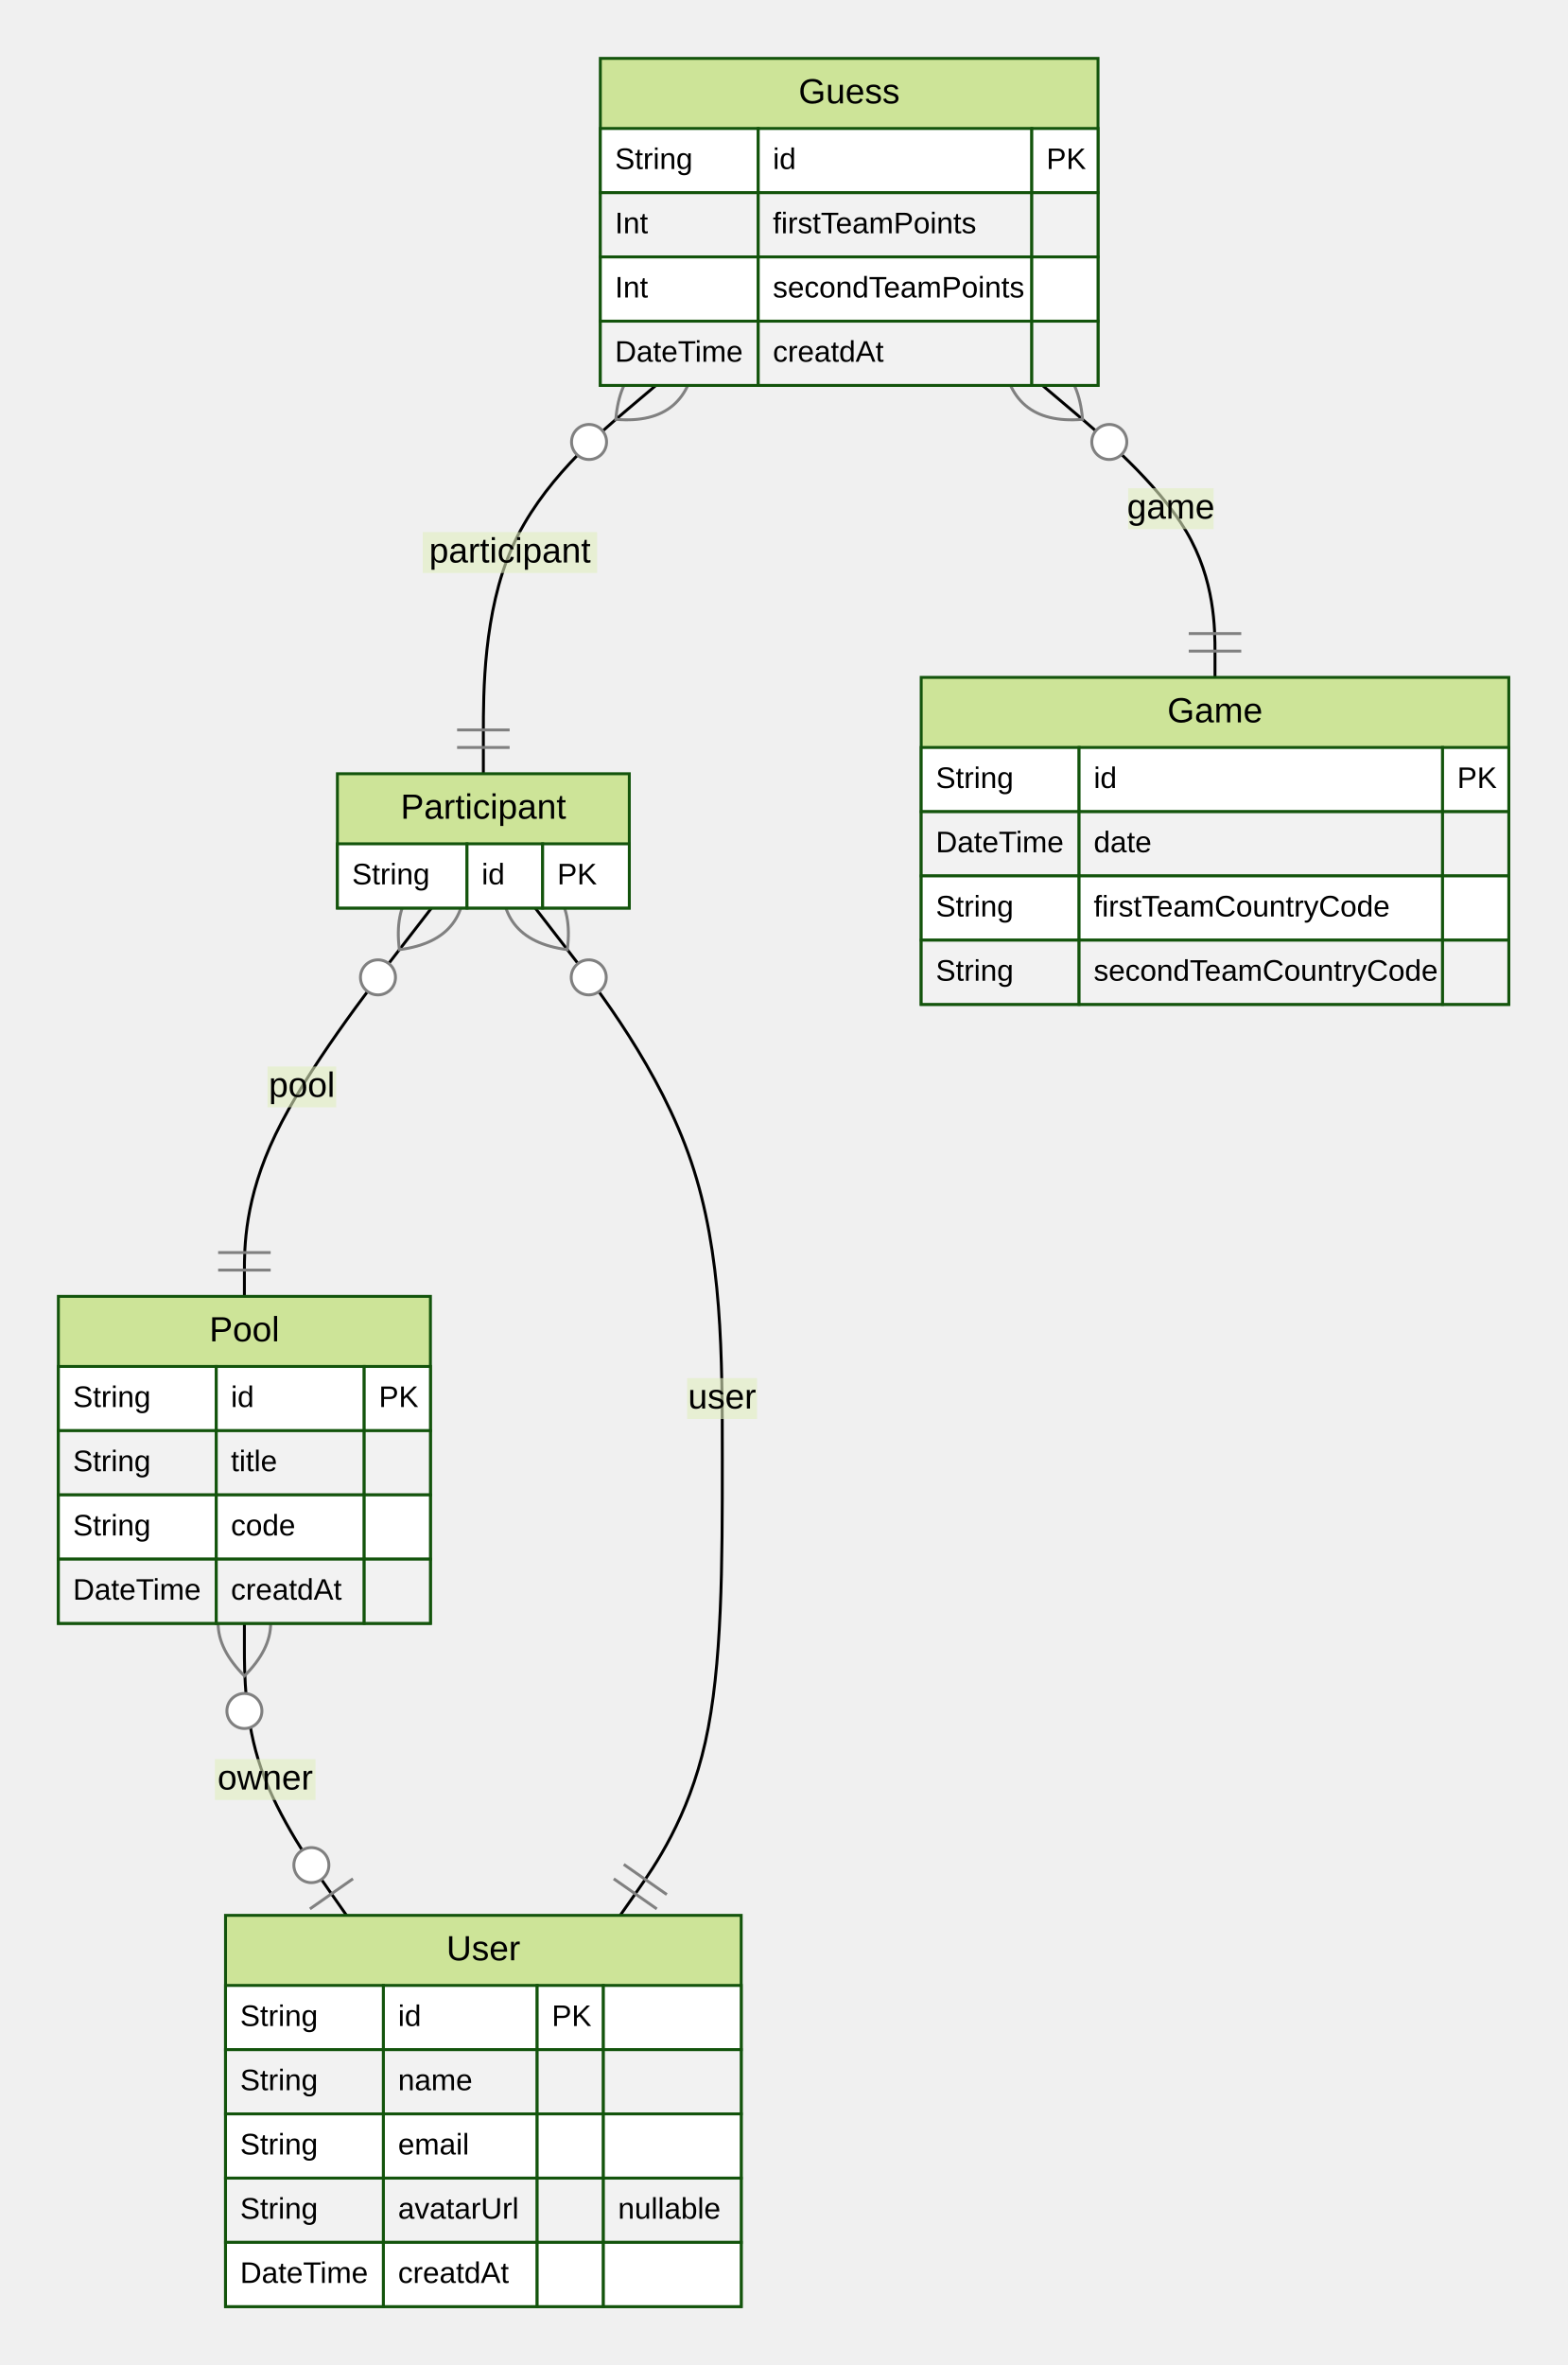
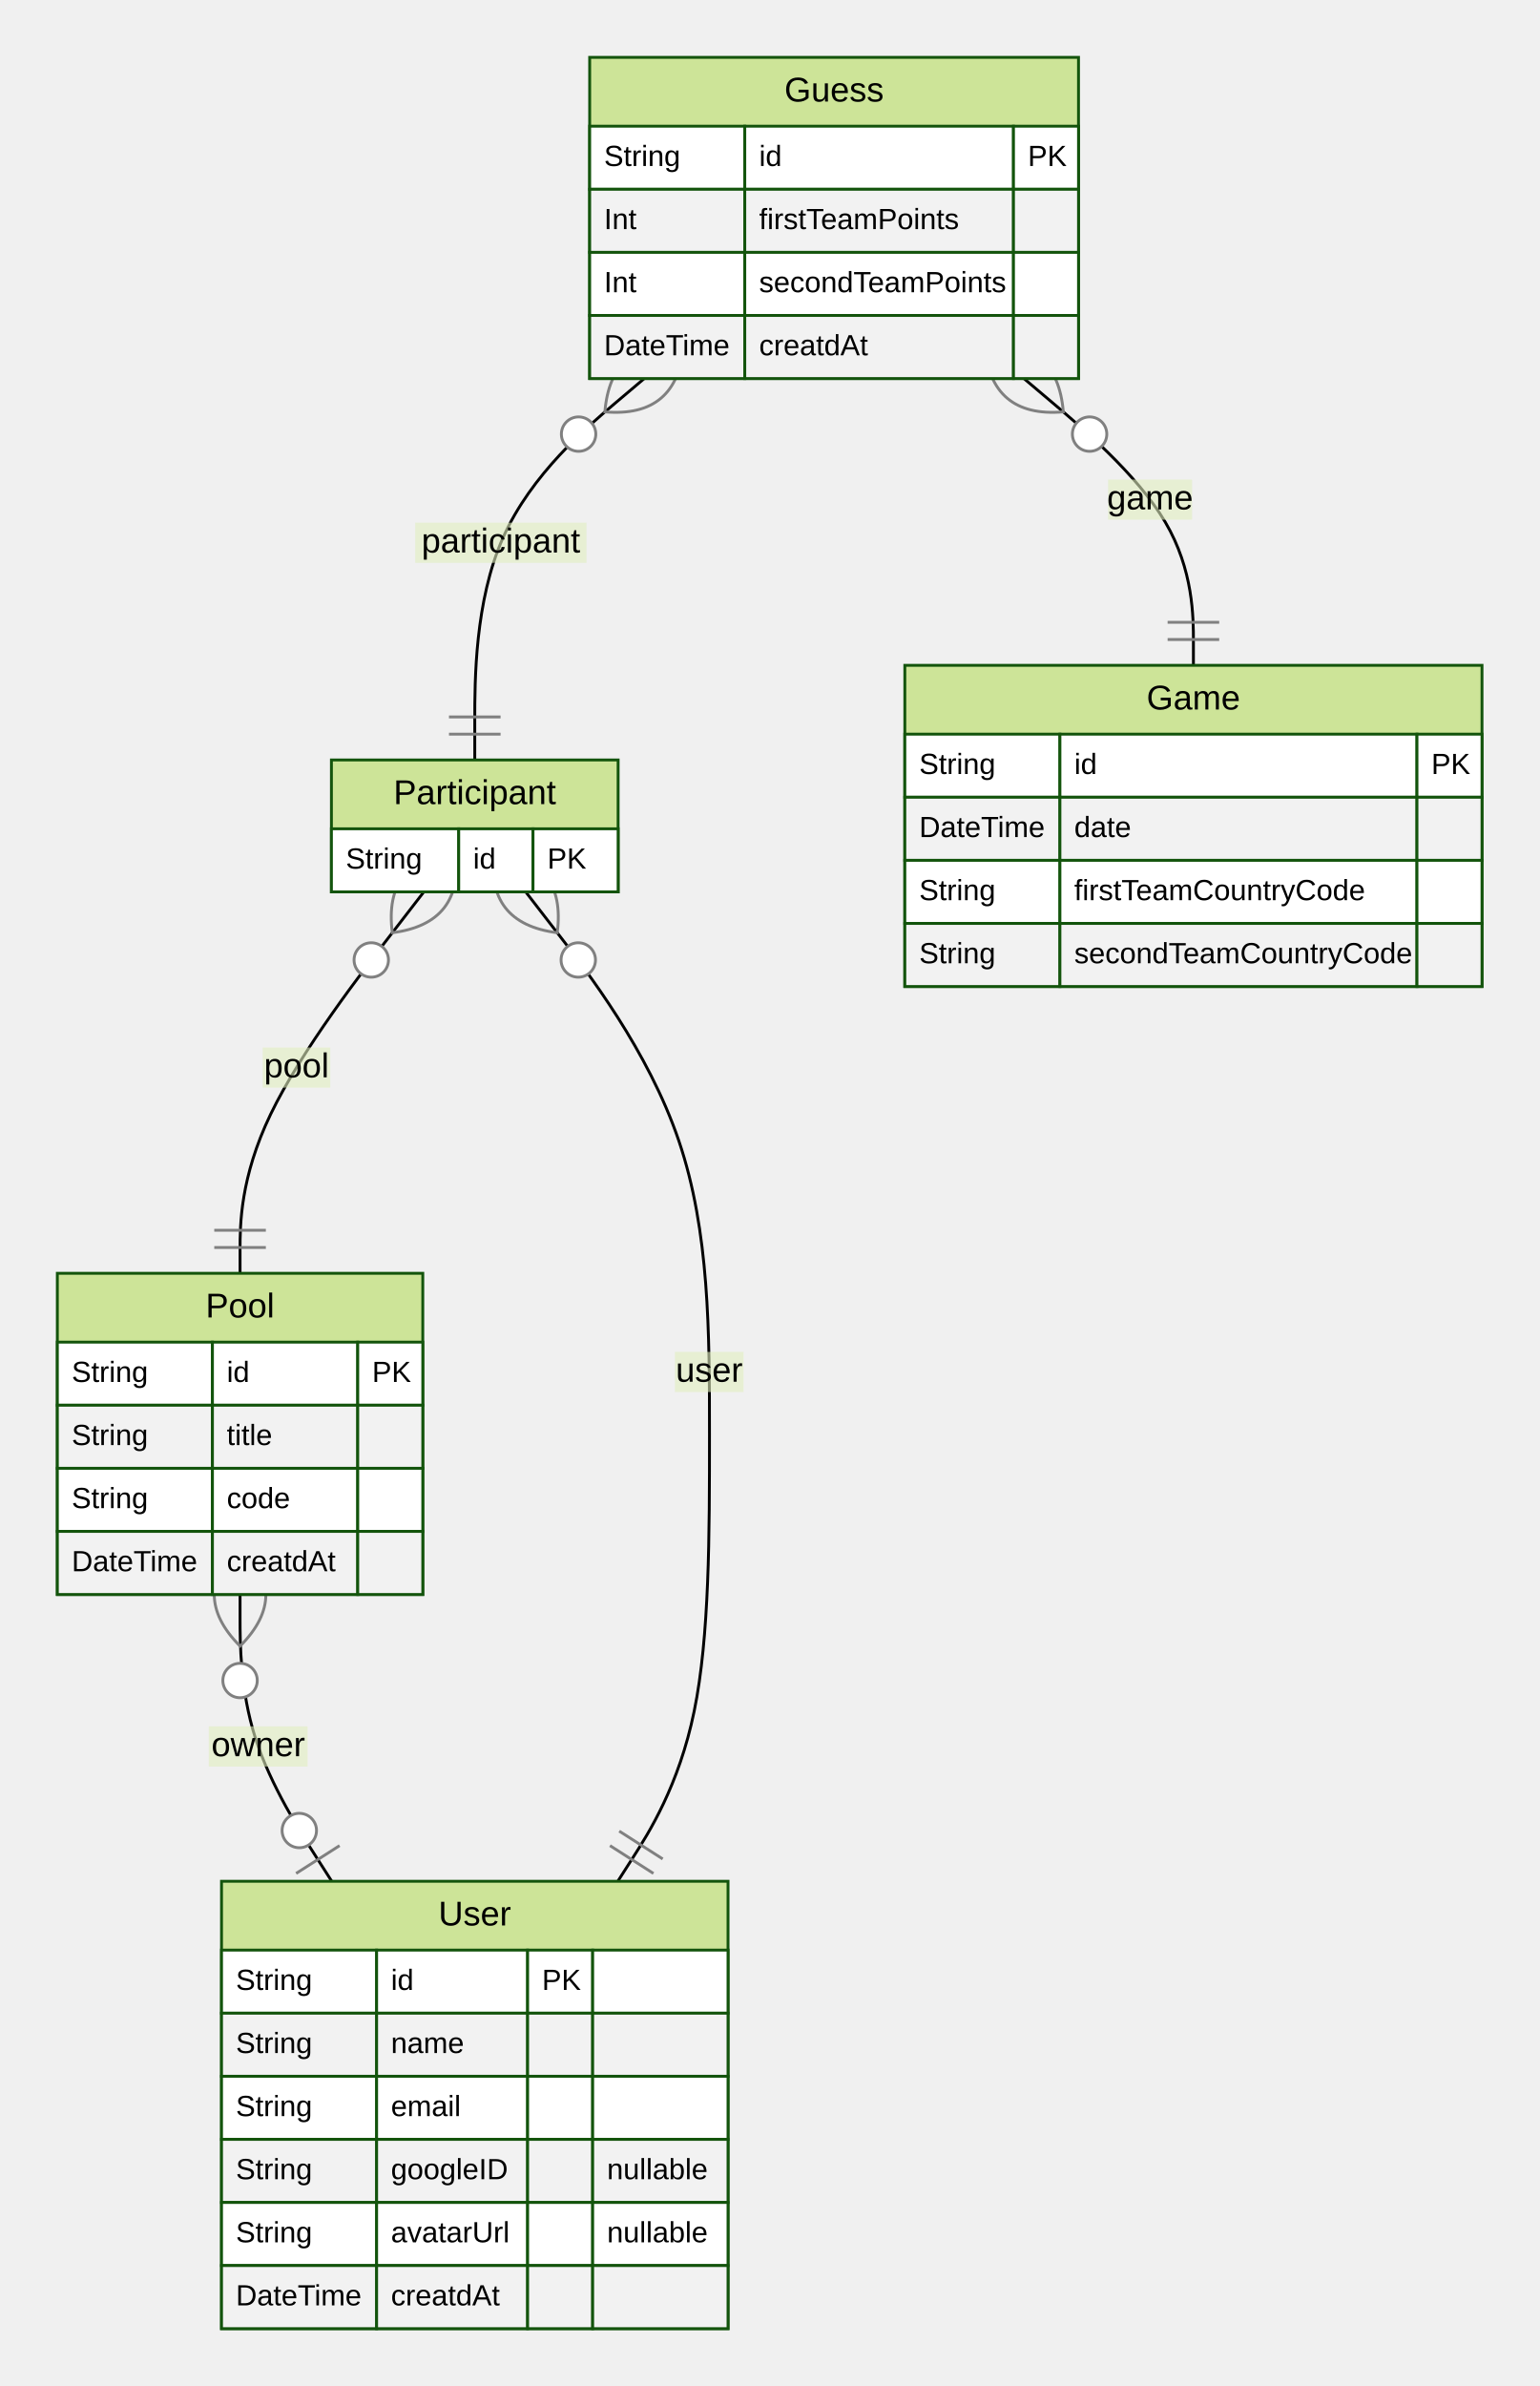
- <svg xmlns="http://www.w3.org/2000/svg" aria-labelledby="chart-title-mermaid-0 chart-desc-mermaid-0" role="img" viewBox="0 0 536.91 810" style="max-width: 536.91px; background-color: white;" width="100%" id="mermaid-0">
+ <svg xmlns="http://www.w3.org/2000/svg" aria-labelledby="chart-title-mermaid-0 chart-desc-mermaid-0" role="img" viewBox="0 0 536.91 832" style="max-width: 536.91px; background-color: white;" width="100%" id="mermaid-0">
  <style>#mermaid-0 {font-family:"trebuchet ms",verdana,arial,sans-serif;font-size:16px;fill:#000000;}#mermaid-0 .error-icon{fill:#552222;}#mermaid-0 .error-text{fill:#552222;stroke:#552222;}#mermaid-0 .edge-thickness-normal{stroke-width:2px;}#mermaid-0 .edge-thickness-thick{stroke-width:3.5px;}#mermaid-0 .edge-pattern-solid{stroke-dasharray:0;}#mermaid-0 .edge-pattern-dashed{stroke-dasharray:3;}#mermaid-0 .edge-pattern-dotted{stroke-dasharray:2;}#mermaid-0 .marker{fill:#000000;stroke:#000000;}#mermaid-0 .marker.cross{stroke:#000000;}#mermaid-0 svg{font-family:"trebuchet ms",verdana,arial,sans-serif;font-size:16px;}#mermaid-0 .entityBox{fill:#cde498;stroke:#13540c;}#mermaid-0 .attributeBoxOdd{fill:#ffffff;stroke:#13540c;}#mermaid-0 .attributeBoxEven{fill:#f2f2f2;stroke:#13540c;}#mermaid-0 .relationshipLabelBox{fill:hsl(78.158, 58.462%, 84.51%);opacity:0.7;background-color:hsl(78.158, 58.462%, 84.51%);}#mermaid-0 .relationshipLabelBox rect{opacity:0.5;}#mermaid-0 .relationshipLine{stroke:#000000;}#mermaid-0 :root{--mermaid-font-family:"trebuchet ms",verdana,arial,sans-serif;}</style>
  <g />
  <defs>
    <marker orient="auto" markerHeight="18" markerWidth="18" refY="9" refX="0" id="ONLY_ONE_START">
      <path d="M9,0 L9,18 M15,0 L15,18" fill="none" stroke="gray" />
    </marker>
  </defs>
  <defs>
    <marker orient="auto" markerHeight="18" markerWidth="18" refY="9" refX="18" id="ONLY_ONE_END">
      <path d="M3,0 L3,18 M9,0 L9,18" fill="none" stroke="gray" />
    </marker>
  </defs>
  <defs>
    <marker orient="auto" markerHeight="18" markerWidth="30" refY="9" refX="0" id="ZERO_OR_ONE_START">
      <circle r="6" cy="9" cx="21" fill="white" stroke="gray" />
      <path d="M9,0 L9,18" fill="none" stroke="gray" />
    </marker>
  </defs>
  <defs>
    <marker orient="auto" markerHeight="18" markerWidth="30" refY="9" refX="30" id="ZERO_OR_ONE_END">
      <circle r="6" cy="9" cx="9" fill="white" stroke="gray" />
      <path d="M21,0 L21,18" fill="none" stroke="gray" />
    </marker>
  </defs>
  <defs>
    <marker orient="auto" markerHeight="36" markerWidth="45" refY="18" refX="18" id="ONE_OR_MORE_START">
      <path d="M0,18 Q 18,0 36,18 Q 18,36 0,18 M42,9 L42,27" fill="none" stroke="gray" />
    </marker>
  </defs>
  <defs>
    <marker orient="auto" markerHeight="36" markerWidth="45" refY="18" refX="27" id="ONE_OR_MORE_END">
      <path d="M3,9 L3,27 M9,18 Q27,0 45,18 Q27,36 9,18" fill="none" stroke="gray" />
    </marker>
  </defs>
  <defs>
    <marker orient="auto" markerHeight="36" markerWidth="57" refY="18" refX="18" id="ZERO_OR_MORE_START">
      <circle r="6" cy="18" cx="48" fill="white" stroke="gray" />
      <path d="M0,18 Q18,0 36,18 Q18,36 0,18" fill="none" stroke="gray" />
    </marker>
  </defs>
  <defs>
    <marker orient="auto" markerHeight="36" markerWidth="57" refY="18" refX="39" id="ZERO_OR_MORE_END">
      <circle r="6" cy="18" cx="9" fill="white" stroke="gray" />
      <path d="M21,18 Q39,0 57,18 Q39,36 21,18" fill="none" stroke="gray" />
    </marker>
  </defs>
-   <path marker-start="url(#ZERO_OR_MORE_START)" marker-end="url(#ZERO_OR_ONE_END)" fill="none" stroke="gray" d="M83.732,556L83.732,564.333C83.732,572.667,83.732,589.333,89.563,606C95.393,622.667,107.055,639.333,112.886,647.667L118.717,656" class="er relationshipLine" />
-   <path marker-start="url(#ZERO_OR_MORE_START)" marker-end="url(#ONLY_ONE_END)" fill="none" stroke="gray" d="M183.361,311L194.045,324.833C204.728,338.667,226.096,366.333,236.78,397.833C247.463,429.333,247.463,464.667,247.463,500C247.463,535.333,247.463,570.667,241.632,596.667C235.801,622.667,224.14,639.333,218.309,647.667L212.478,656" class="er relationshipLine" />
+   <path marker-start="url(#ZERO_OR_MORE_START)" marker-end="url(#ZERO_OR_ONE_END)" fill="none" stroke="gray" d="M83.732,556L83.732,564.333C83.732,572.667,83.732,589.333,89.061,606C94.391,622.667,105.051,639.333,110.381,647.667L115.71,656" class="er relationshipLine" />
+   <path marker-start="url(#ZERO_OR_MORE_START)" marker-end="url(#ONLY_ONE_END)" fill="none" stroke="gray" d="M183.361,311L194.045,324.833C204.728,338.667,226.096,366.333,236.78,397.833C247.463,429.333,247.463,464.667,247.463,500C247.463,535.333,247.463,570.667,242.133,596.667C236.804,622.667,226.144,639.333,220.814,647.667L215.484,656" class="er relationshipLine" />
  <path marker-start="url(#ZERO_OR_MORE_START)" marker-end="url(#ONLY_ONE_END)" fill="none" stroke="gray" d="M147.834,311L137.15,324.833C126.467,338.667,105.099,366.333,94.415,388.5C83.732,410.667,83.732,427.333,83.732,435.667L83.732,444" class="er relationshipLine" />
  <path marker-start="url(#ZERO_OR_MORE_START)" marker-end="url(#ONLY_ONE_END)" fill="none" stroke="gray" d="M224.714,132L214.862,140.333C205.009,148.667,185.303,165.333,175.45,187.5C165.597,209.667,165.597,237.333,165.597,251.167L165.597,265" class="er relationshipLine" />
  <path marker-start="url(#ZERO_OR_MORE_START)" marker-end="url(#ONLY_ONE_END)" fill="none" stroke="gray" d="M357.137,132L366.989,140.333C376.842,148.667,396.548,165.333,406.401,182C416.254,198.667,416.254,215.333,416.254,223.667L416.254,232" class="er relationshipLine" />
  <g transform="translate(20,444 )" id="Pool">
    <rect height="112" width="127.463" y="0" x="0" stroke="gray" fill-opacity="100%" fill="honeydew" class="er entityBox" />
    <text transform="translate(63.73163,12)" style="font-family: &quot;trebuchet ms&quot;, verdana, arial, sans-serif;; font-size: 12px" text-anchor="middle" dominant-baseline="middle" y="0" x="0" id="entity-Pool" class="er entityLabel">Pool</text>
    <rect height="22" width="54.096" y="24" x="0" stroke="gray" fill-opacity="100%" fill="honeydew" class="er attributeBoxOdd" />
    <text transform="translate(5,35)" style="font-family: &quot;trebuchet ms&quot;, verdana, arial, sans-serif;; font-size: 10.2px" text-anchor="left" dominant-baseline="middle" y="0" x="0" id="entity-Pool-attr-1-type" class="er entityLabel">String</text>
    <rect height="22" width="50.68" y="24" x="54.096" stroke="gray" fill-opacity="100%" fill="honeydew" class="er attributeBoxOdd" />
    <text transform="translate(59.09555,35)" style="font-family: &quot;trebuchet ms&quot;, verdana, arial, sans-serif;; font-size: 10.2px" text-anchor="left" dominant-baseline="middle" y="0" x="0" id="entity-Pool-attr-1-name" class="er entityLabel">id</text>
    <rect height="22" width="22.688" y="24" x="104.776" stroke="gray" fill-opacity="100%" fill="honeydew" class="er attributeBoxOdd" />
    <text transform="translate(109.7756,35)" style="font-family: &quot;trebuchet ms&quot;, verdana, arial, sans-serif;; font-size: 10.2px" text-anchor="left" dominant-baseline="middle" y="0" x="0" id="entity-Pool-attr-1-key" class="er entityLabel">PK</text>
    <rect height="22" width="54.096" y="46" x="0" stroke="gray" fill-opacity="100%" fill="honeydew" class="er attributeBoxEven" />
    <text transform="translate(5,57)" style="font-family: &quot;trebuchet ms&quot;, verdana, arial, sans-serif;; font-size: 10.2px" text-anchor="left" dominant-baseline="middle" y="0" x="0" id="entity-Pool-attr-2-type" class="er entityLabel">String</text>
    <rect height="22" width="50.68" y="46" x="54.096" stroke="gray" fill-opacity="100%" fill="honeydew" class="er attributeBoxEven" />
    <text transform="translate(59.09555,57)" style="font-family: &quot;trebuchet ms&quot;, verdana, arial, sans-serif;; font-size: 10.2px" text-anchor="left" dominant-baseline="middle" y="0" x="0" id="entity-Pool-attr-2-name" class="er entityLabel">title</text>
    <rect height="22" width="22.688" y="46" x="104.776" stroke="gray" fill-opacity="100%" fill="honeydew" class="er attributeBoxEven" />
    <text transform="translate(109.7756,57)" style="font-family: &quot;trebuchet ms&quot;, verdana, arial, sans-serif;; font-size: 10.2px" text-anchor="left" dominant-baseline="middle" y="0" x="0" id="entity-Pool-attr-2-key" class="er entityLabel" />
    <rect height="22" width="54.096" y="68" x="0" stroke="gray" fill-opacity="100%" fill="honeydew" class="er attributeBoxOdd" />
    <text transform="translate(5,79)" style="font-family: &quot;trebuchet ms&quot;, verdana, arial, sans-serif;; font-size: 10.2px" text-anchor="left" dominant-baseline="middle" y="0" x="0" id="entity-Pool-attr-3-type" class="er entityLabel">String</text>
    <rect height="22" width="50.68" y="68" x="54.096" stroke="gray" fill-opacity="100%" fill="honeydew" class="er attributeBoxOdd" />
    <text transform="translate(59.09555,79)" style="font-family: &quot;trebuchet ms&quot;, verdana, arial, sans-serif;; font-size: 10.2px" text-anchor="left" dominant-baseline="middle" y="0" x="0" id="entity-Pool-attr-3-name" class="er entityLabel">code</text>
    <rect height="22" width="22.688" y="68" x="104.776" stroke="gray" fill-opacity="100%" fill="honeydew" class="er attributeBoxOdd" />
    <text transform="translate(109.7756,79)" style="font-family: &quot;trebuchet ms&quot;, verdana, arial, sans-serif;; font-size: 10.2px" text-anchor="left" dominant-baseline="middle" y="0" x="0" id="entity-Pool-attr-3-key" class="er entityLabel" />
    <rect height="22" width="54.096" y="90" x="0" stroke="gray" fill-opacity="100%" fill="honeydew" class="er attributeBoxEven" />
    <text transform="translate(5,101)" style="font-family: &quot;trebuchet ms&quot;, verdana, arial, sans-serif;; font-size: 10.2px" text-anchor="left" dominant-baseline="middle" y="0" x="0" id="entity-Pool-attr-4-type" class="er entityLabel">DateTime</text>
    <rect height="22" width="50.68" y="90" x="54.096" stroke="gray" fill-opacity="100%" fill="honeydew" class="er attributeBoxEven" />
    <text transform="translate(59.09555,101)" style="font-family: &quot;trebuchet ms&quot;, verdana, arial, sans-serif;; font-size: 10.2px" text-anchor="left" dominant-baseline="middle" y="0" x="0" id="entity-Pool-attr-4-name" class="er entityLabel">creatdAt</text>
    <rect height="22" width="22.688" y="90" x="104.776" stroke="gray" fill-opacity="100%" fill="honeydew" class="er attributeBoxEven" />
    <text transform="translate(109.7756,101)" style="font-family: &quot;trebuchet ms&quot;, verdana, arial, sans-serif;; font-size: 10.2px" text-anchor="left" dominant-baseline="middle" y="0" x="0" id="entity-Pool-attr-4-key" class="er entityLabel" />
  </g>
  <g transform="translate(115.5974,265 )" id="Participant">
    <rect height="46" width="100" y="0" x="0" stroke="gray" fill-opacity="100%" fill="honeydew" class="er entityBox" />
    <text transform="translate(50,12)" style="font-family: &quot;trebuchet ms&quot;, verdana, arial, sans-serif;; font-size: 12px" text-anchor="middle" dominant-baseline="middle" y="0" x="0" id="entity-Participant" class="er entityLabel">Participant</text>
    <rect height="22" width="44.399" y="24" x="0" stroke="gray" fill-opacity="100%" fill="honeydew" class="er attributeBoxOdd" />
    <text transform="translate(5,35)" style="font-family: &quot;trebuchet ms&quot;, verdana, arial, sans-serif;; font-size: 10.2px" text-anchor="left" dominant-baseline="middle" y="0" x="0" id="entity-Participant-attr-1-type" class="er entityLabel">String</text>
    <rect height="22" width="25.911" y="24" x="44.399" stroke="gray" fill-opacity="100%" fill="honeydew" class="er attributeBoxOdd" />
    <text transform="translate(49.39862,35)" style="font-family: &quot;trebuchet ms&quot;, verdana, arial, sans-serif;; font-size: 10.2px" text-anchor="left" dominant-baseline="middle" y="0" x="0" id="entity-Participant-attr-1-name" class="er entityLabel">id</text>
    <rect height="22" width="29.69" y="24" x="70.31" stroke="gray" fill-opacity="100%" fill="honeydew" class="er attributeBoxOdd" />
    <text transform="translate(75.30976,35)" style="font-family: &quot;trebuchet ms&quot;, verdana, arial, sans-serif;; font-size: 10.2px" text-anchor="left" dominant-baseline="middle" y="0" x="0" id="entity-Participant-attr-1-key" class="er entityLabel">PK</text>
  </g>
  <g transform="translate(77.26362,656 )" id="User">
-     <rect height="134" width="176.668" y="0" x="0" stroke="gray" fill-opacity="100%" fill="honeydew" class="er entityBox" />
+     <rect height="156" width="176.668" y="0" x="0" stroke="gray" fill-opacity="100%" fill="honeydew" class="er entityBox" />
    <text transform="translate(88.33382,12)" style="font-family: &quot;trebuchet ms&quot;, verdana, arial, sans-serif;; font-size: 12px" text-anchor="middle" dominant-baseline="middle" y="0" x="0" id="entity-User" class="er entityLabel">User</text>
    <rect height="22" width="54.096" y="24" x="0" stroke="gray" fill-opacity="100%" fill="honeydew" class="er attributeBoxOdd" />
    <text transform="translate(5,35)" style="font-family: &quot;trebuchet ms&quot;, verdana, arial, sans-serif;; font-size: 10.2px" text-anchor="left" dominant-baseline="middle" y="0" x="0" id="entity-User-attr-1-type" class="er entityLabel">String</text>
    <rect height="22" width="52.672" y="24" x="54.096" stroke="gray" fill-opacity="100%" fill="honeydew" class="er attributeBoxOdd" />
    <text transform="translate(59.09555,35)" style="font-family: &quot;trebuchet ms&quot;, verdana, arial, sans-serif;; font-size: 10.2px" text-anchor="left" dominant-baseline="middle" y="0" x="0" id="entity-User-attr-1-name" class="er entityLabel">id</text>
    <rect height="22" width="22.688" y="24" x="106.767" stroke="gray" fill-opacity="100%" fill="honeydew" class="er attributeBoxOdd" />
    <text transform="translate(111.7674,35)" style="font-family: &quot;trebuchet ms&quot;, verdana, arial, sans-serif;; font-size: 10.2px" text-anchor="left" dominant-baseline="middle" y="0" x="0" id="entity-User-attr-1-key" class="er entityLabel">PK</text>
    <rect height="22" width="47.213" y="24" x="129.455" stroke="gray" fill-opacity="100%" fill="honeydew" class="er attributeBoxOdd" />
    <text transform="translate(134.4551,35)" style="font-family: &quot;trebuchet ms&quot;, verdana, arial, sans-serif;; font-size: 10.2px" text-anchor="left" dominant-baseline="middle" y="0" x="0" id="entity-User-attr-1-comment" class="er entityLabel" />
    <rect height="22" width="54.096" y="46" x="0" stroke="gray" fill-opacity="100%" fill="honeydew" class="er attributeBoxEven" />
    <text transform="translate(5,57)" style="font-family: &quot;trebuchet ms&quot;, verdana, arial, sans-serif;; font-size: 10.2px" text-anchor="left" dominant-baseline="middle" y="0" x="0" id="entity-User-attr-2-type" class="er entityLabel">String</text>
    <rect height="22" width="52.672" y="46" x="54.096" stroke="gray" fill-opacity="100%" fill="honeydew" class="er attributeBoxEven" />
    <text transform="translate(59.09555,57)" style="font-family: &quot;trebuchet ms&quot;, verdana, arial, sans-serif;; font-size: 10.2px" text-anchor="left" dominant-baseline="middle" y="0" x="0" id="entity-User-attr-2-name" class="er entityLabel">name</text>
    <rect height="22" width="22.688" y="46" x="106.767" stroke="gray" fill-opacity="100%" fill="honeydew" class="er attributeBoxEven" />
    <text transform="translate(111.7674,57)" style="font-family: &quot;trebuchet ms&quot;, verdana, arial, sans-serif;; font-size: 10.2px" text-anchor="left" dominant-baseline="middle" y="0" x="0" id="entity-User-attr-2-key" class="er entityLabel" />
    <rect height="22" width="47.213" y="46" x="129.455" stroke="gray" fill-opacity="100%" fill="honeydew" class="er attributeBoxEven" />
    <text transform="translate(134.4551,57)" style="font-family: &quot;trebuchet ms&quot;, verdana, arial, sans-serif;; font-size: 10.2px" text-anchor="left" dominant-baseline="middle" y="0" x="0" id="entity-User-attr-2-comment" class="er entityLabel" />
    <rect height="22" width="54.096" y="68" x="0" stroke="gray" fill-opacity="100%" fill="honeydew" class="er attributeBoxOdd" />
    <text transform="translate(5,79)" style="font-family: &quot;trebuchet ms&quot;, verdana, arial, sans-serif;; font-size: 10.2px" text-anchor="left" dominant-baseline="middle" y="0" x="0" id="entity-User-attr-3-type" class="er entityLabel">String</text>
    <rect height="22" width="52.672" y="68" x="54.096" stroke="gray" fill-opacity="100%" fill="honeydew" class="er attributeBoxOdd" />
    <text transform="translate(59.09555,79)" style="font-family: &quot;trebuchet ms&quot;, verdana, arial, sans-serif;; font-size: 10.2px" text-anchor="left" dominant-baseline="middle" y="0" x="0" id="entity-User-attr-3-name" class="er entityLabel">email</text>
    <rect height="22" width="22.688" y="68" x="106.767" stroke="gray" fill-opacity="100%" fill="honeydew" class="er attributeBoxOdd" />
    <text transform="translate(111.7674,79)" style="font-family: &quot;trebuchet ms&quot;, verdana, arial, sans-serif;; font-size: 10.2px" text-anchor="left" dominant-baseline="middle" y="0" x="0" id="entity-User-attr-3-key" class="er entityLabel" />
    <rect height="22" width="47.213" y="68" x="129.455" stroke="gray" fill-opacity="100%" fill="honeydew" class="er attributeBoxOdd" />
    <text transform="translate(134.4551,79)" style="font-family: &quot;trebuchet ms&quot;, verdana, arial, sans-serif;; font-size: 10.2px" text-anchor="left" dominant-baseline="middle" y="0" x="0" id="entity-User-attr-3-comment" class="er entityLabel" />
    <rect height="22" width="54.096" y="90" x="0" stroke="gray" fill-opacity="100%" fill="honeydew" class="er attributeBoxEven" />
    <text transform="translate(5,101)" style="font-family: &quot;trebuchet ms&quot;, verdana, arial, sans-serif;; font-size: 10.2px" text-anchor="left" dominant-baseline="middle" y="0" x="0" id="entity-User-attr-4-type" class="er entityLabel">String</text>
    <rect height="22" width="52.672" y="90" x="54.096" stroke="gray" fill-opacity="100%" fill="honeydew" class="er attributeBoxEven" />
-     <text transform="translate(59.09555,101)" style="font-family: &quot;trebuchet ms&quot;, verdana, arial, sans-serif;; font-size: 10.2px" text-anchor="left" dominant-baseline="middle" y="0" x="0" id="entity-User-attr-4-name" class="er entityLabel">avatarUrl</text>
+     <text transform="translate(59.09555,101)" style="font-family: &quot;trebuchet ms&quot;, verdana, arial, sans-serif;; font-size: 10.2px" text-anchor="left" dominant-baseline="middle" y="0" x="0" id="entity-User-attr-4-name" class="er entityLabel">googleID</text>
    <rect height="22" width="22.688" y="90" x="106.767" stroke="gray" fill-opacity="100%" fill="honeydew" class="er attributeBoxEven" />
    <text transform="translate(111.7674,101)" style="font-family: &quot;trebuchet ms&quot;, verdana, arial, sans-serif;; font-size: 10.2px" text-anchor="left" dominant-baseline="middle" y="0" x="0" id="entity-User-attr-4-key" class="er entityLabel" />
    <rect height="22" width="47.213" y="90" x="129.455" stroke="gray" fill-opacity="100%" fill="honeydew" class="er attributeBoxEven" />
    <text transform="translate(134.4551,101)" style="font-family: &quot;trebuchet ms&quot;, verdana, arial, sans-serif;; font-size: 10.2px" text-anchor="left" dominant-baseline="middle" y="0" x="0" id="entity-User-attr-4-comment" class="er entityLabel">nullable</text>
    <rect height="22" width="54.096" y="112" x="0" stroke="gray" fill-opacity="100%" fill="honeydew" class="er attributeBoxOdd" />
-     <text transform="translate(5,123)" style="font-family: &quot;trebuchet ms&quot;, verdana, arial, sans-serif;; font-size: 10.2px" text-anchor="left" dominant-baseline="middle" y="0" x="0" id="entity-User-attr-5-type" class="er entityLabel">DateTime</text>
+     <text transform="translate(5,123)" style="font-family: &quot;trebuchet ms&quot;, verdana, arial, sans-serif;; font-size: 10.2px" text-anchor="left" dominant-baseline="middle" y="0" x="0" id="entity-User-attr-5-type" class="er entityLabel">String</text>
    <rect height="22" width="52.672" y="112" x="54.096" stroke="gray" fill-opacity="100%" fill="honeydew" class="er attributeBoxOdd" />
-     <text transform="translate(59.09555,123)" style="font-family: &quot;trebuchet ms&quot;, verdana, arial, sans-serif;; font-size: 10.2px" text-anchor="left" dominant-baseline="middle" y="0" x="0" id="entity-User-attr-5-name" class="er entityLabel">creatdAt</text>
+     <text transform="translate(59.09555,123)" style="font-family: &quot;trebuchet ms&quot;, verdana, arial, sans-serif;; font-size: 10.2px" text-anchor="left" dominant-baseline="middle" y="0" x="0" id="entity-User-attr-5-name" class="er entityLabel">avatarUrl</text>
    <rect height="22" width="22.688" y="112" x="106.767" stroke="gray" fill-opacity="100%" fill="honeydew" class="er attributeBoxOdd" />
    <text transform="translate(111.7674,123)" style="font-family: &quot;trebuchet ms&quot;, verdana, arial, sans-serif;; font-size: 10.2px" text-anchor="left" dominant-baseline="middle" y="0" x="0" id="entity-User-attr-5-key" class="er entityLabel" />
    <rect height="22" width="47.213" y="112" x="129.455" stroke="gray" fill-opacity="100%" fill="honeydew" class="er attributeBoxOdd" />
-     <text transform="translate(134.4551,123)" style="font-family: &quot;trebuchet ms&quot;, verdana, arial, sans-serif;; font-size: 10.2px" text-anchor="left" dominant-baseline="middle" y="0" x="0" id="entity-User-attr-5-comment" class="er entityLabel" />
+     <text transform="translate(134.4551,123)" style="font-family: &quot;trebuchet ms&quot;, verdana, arial, sans-serif;; font-size: 10.2px" text-anchor="left" dominant-baseline="middle" y="0" x="0" id="entity-User-attr-5-comment" class="er entityLabel">nullable</text>
+     <rect height="22" width="54.096" y="134" x="0" stroke="gray" fill-opacity="100%" fill="honeydew" class="er attributeBoxEven" />
+     <text transform="translate(5,145)" style="font-family: &quot;trebuchet ms&quot;, verdana, arial, sans-serif;; font-size: 10.2px" text-anchor="left" dominant-baseline="middle" y="0" x="0" id="entity-User-attr-6-type" class="er entityLabel">DateTime</text>
+     <rect height="22" width="52.672" y="134" x="54.096" stroke="gray" fill-opacity="100%" fill="honeydew" class="er attributeBoxEven" />
+     <text transform="translate(59.09555,145)" style="font-family: &quot;trebuchet ms&quot;, verdana, arial, sans-serif;; font-size: 10.2px" text-anchor="left" dominant-baseline="middle" y="0" x="0" id="entity-User-attr-6-name" class="er entityLabel">creatdAt</text>
+     <rect height="22" width="22.688" y="134" x="106.767" stroke="gray" fill-opacity="100%" fill="honeydew" class="er attributeBoxEven" />
+     <text transform="translate(111.7674,145)" style="font-family: &quot;trebuchet ms&quot;, verdana, arial, sans-serif;; font-size: 10.2px" text-anchor="left" dominant-baseline="middle" y="0" x="0" id="entity-User-attr-6-key" class="er entityLabel" />
+     <rect height="22" width="47.213" y="134" x="129.455" stroke="gray" fill-opacity="100%" fill="honeydew" class="er attributeBoxEven" />
+     <text transform="translate(134.4551,145)" style="font-family: &quot;trebuchet ms&quot;, verdana, arial, sans-serif;; font-size: 10.2px" text-anchor="left" dominant-baseline="middle" y="0" x="0" id="entity-User-attr-6-comment" class="er entityLabel" />
  </g>
  <g transform="translate(315.5974,232 )" id="Game">
    <rect height="112" width="201.312" y="0" x="0" stroke="gray" fill-opacity="100%" fill="honeydew" class="er entityBox" />
    <text transform="translate(100.6562,12)" style="font-family: &quot;trebuchet ms&quot;, verdana, arial, sans-serif;; font-size: 12px" text-anchor="middle" dominant-baseline="middle" y="0" x="0" id="entity-Game" class="er entityLabel">Game</text>
    <rect height="22" width="54.096" y="24" x="0" stroke="gray" fill-opacity="100%" fill="honeydew" class="er attributeBoxOdd" />
    <text transform="translate(5,35)" style="font-family: &quot;trebuchet ms&quot;, verdana, arial, sans-serif;; font-size: 10.2px" text-anchor="left" dominant-baseline="middle" y="0" x="0" id="entity-Game-attr-1-type" class="er entityLabel">String</text>
    <rect height="22" width="124.529" y="24" x="54.096" stroke="gray" fill-opacity="100%" fill="honeydew" class="er attributeBoxOdd" />
    <text transform="translate(59.09555,35)" style="font-family: &quot;trebuchet ms&quot;, verdana, arial, sans-serif;; font-size: 10.2px" text-anchor="left" dominant-baseline="middle" y="0" x="0" id="entity-Game-attr-1-name" class="er entityLabel">id</text>
    <rect height="22" width="22.688" y="24" x="178.625" stroke="gray" fill-opacity="100%" fill="honeydew" class="er attributeBoxOdd" />
    <text transform="translate(183.6248,35)" style="font-family: &quot;trebuchet ms&quot;, verdana, arial, sans-serif;; font-size: 10.2px" text-anchor="left" dominant-baseline="middle" y="0" x="0" id="entity-Game-attr-1-key" class="er entityLabel">PK</text>
    <rect height="22" width="54.096" y="46" x="0" stroke="gray" fill-opacity="100%" fill="honeydew" class="er attributeBoxEven" />
    <text transform="translate(5,57)" style="font-family: &quot;trebuchet ms&quot;, verdana, arial, sans-serif;; font-size: 10.2px" text-anchor="left" dominant-baseline="middle" y="0" x="0" id="entity-Game-attr-2-type" class="er entityLabel">DateTime</text>
    <rect height="22" width="124.529" y="46" x="54.096" stroke="gray" fill-opacity="100%" fill="honeydew" class="er attributeBoxEven" />
    <text transform="translate(59.09555,57)" style="font-family: &quot;trebuchet ms&quot;, verdana, arial, sans-serif;; font-size: 10.2px" text-anchor="left" dominant-baseline="middle" y="0" x="0" id="entity-Game-attr-2-name" class="er entityLabel">date</text>
    <rect height="22" width="22.688" y="46" x="178.625" stroke="gray" fill-opacity="100%" fill="honeydew" class="er attributeBoxEven" />
    <text transform="translate(183.6248,57)" style="font-family: &quot;trebuchet ms&quot;, verdana, arial, sans-serif;; font-size: 10.2px" text-anchor="left" dominant-baseline="middle" y="0" x="0" id="entity-Game-attr-2-key" class="er entityLabel" />
    <rect height="22" width="54.096" y="68" x="0" stroke="gray" fill-opacity="100%" fill="honeydew" class="er attributeBoxOdd" />
    <text transform="translate(5,79)" style="font-family: &quot;trebuchet ms&quot;, verdana, arial, sans-serif;; font-size: 10.2px" text-anchor="left" dominant-baseline="middle" y="0" x="0" id="entity-Game-attr-3-type" class="er entityLabel">String</text>
    <rect height="22" width="124.529" y="68" x="54.096" stroke="gray" fill-opacity="100%" fill="honeydew" class="er attributeBoxOdd" />
    <text transform="translate(59.09555,79)" style="font-family: &quot;trebuchet ms&quot;, verdana, arial, sans-serif;; font-size: 10.2px" text-anchor="left" dominant-baseline="middle" y="0" x="0" id="entity-Game-attr-3-name" class="er entityLabel">firstTeamCountryCode</text>
    <rect height="22" width="22.688" y="68" x="178.625" stroke="gray" fill-opacity="100%" fill="honeydew" class="er attributeBoxOdd" />
    <text transform="translate(183.6248,79)" style="font-family: &quot;trebuchet ms&quot;, verdana, arial, sans-serif;; font-size: 10.2px" text-anchor="left" dominant-baseline="middle" y="0" x="0" id="entity-Game-attr-3-key" class="er entityLabel" />
    <rect height="22" width="54.096" y="90" x="0" stroke="gray" fill-opacity="100%" fill="honeydew" class="er attributeBoxEven" />
    <text transform="translate(5,101)" style="font-family: &quot;trebuchet ms&quot;, verdana, arial, sans-serif;; font-size: 10.2px" text-anchor="left" dominant-baseline="middle" y="0" x="0" id="entity-Game-attr-4-type" class="er entityLabel">String</text>
    <rect height="22" width="124.529" y="90" x="54.096" stroke="gray" fill-opacity="100%" fill="honeydew" class="er attributeBoxEven" />
    <text transform="translate(59.09555,101)" style="font-family: &quot;trebuchet ms&quot;, verdana, arial, sans-serif;; font-size: 10.2px" text-anchor="left" dominant-baseline="middle" y="0" x="0" id="entity-Game-attr-4-name" class="er entityLabel">secondTeamCountryCode</text>
    <rect height="22" width="22.688" y="90" x="178.625" stroke="gray" fill-opacity="100%" fill="honeydew" class="er attributeBoxEven" />
    <text transform="translate(183.6248,101)" style="font-family: &quot;trebuchet ms&quot;, verdana, arial, sans-serif;; font-size: 10.2px" text-anchor="left" dominant-baseline="middle" y="0" x="0" id="entity-Game-attr-4-key" class="er entityLabel" />
  </g>
  <g transform="translate(205.6734,20 )" id="Guess">
    <rect height="112" width="170.504" y="0" x="0" stroke="gray" fill-opacity="100%" fill="honeydew" class="er entityBox" />
    <text transform="translate(85.2522,12)" style="font-family: &quot;trebuchet ms&quot;, verdana, arial, sans-serif;; font-size: 12px" text-anchor="middle" dominant-baseline="middle" y="0" x="0" id="entity-Guess" class="er entityLabel">Guess</text>
    <rect height="22" width="54.096" y="24" x="0" stroke="gray" fill-opacity="100%" fill="honeydew" class="er attributeBoxOdd" />
    <text transform="translate(5,35)" style="font-family: &quot;trebuchet ms&quot;, verdana, arial, sans-serif;; font-size: 10.2px" text-anchor="left" dominant-baseline="middle" y="0" x="0" id="entity-Guess-attr-1-type" class="er entityLabel">String</text>
    <rect height="22" width="93.721" y="24" x="54.096" stroke="gray" fill-opacity="100%" fill="honeydew" class="er attributeBoxOdd" />
    <text transform="translate(59.09555,35)" style="font-family: &quot;trebuchet ms&quot;, verdana, arial, sans-serif;; font-size: 10.2px" text-anchor="left" dominant-baseline="middle" y="0" x="0" id="entity-Guess-attr-1-name" class="er entityLabel">id</text>
    <rect height="22" width="22.688" y="24" x="147.817" stroke="gray" fill-opacity="100%" fill="honeydew" class="er attributeBoxOdd" />
    <text transform="translate(152.8167,35)" style="font-family: &quot;trebuchet ms&quot;, verdana, arial, sans-serif;; font-size: 10.2px" text-anchor="left" dominant-baseline="middle" y="0" x="0" id="entity-Guess-attr-1-key" class="er entityLabel">PK</text>
    <rect height="22" width="54.096" y="46" x="0" stroke="gray" fill-opacity="100%" fill="honeydew" class="er attributeBoxEven" />
    <text transform="translate(5,57)" style="font-family: &quot;trebuchet ms&quot;, verdana, arial, sans-serif;; font-size: 10.2px" text-anchor="left" dominant-baseline="middle" y="0" x="0" id="entity-Guess-attr-2-type" class="er entityLabel">Int</text>
    <rect height="22" width="93.721" y="46" x="54.096" stroke="gray" fill-opacity="100%" fill="honeydew" class="er attributeBoxEven" />
    <text transform="translate(59.09555,57)" style="font-family: &quot;trebuchet ms&quot;, verdana, arial, sans-serif;; font-size: 10.2px" text-anchor="left" dominant-baseline="middle" y="0" x="0" id="entity-Guess-attr-2-name" class="er entityLabel">firstTeamPoints</text>
    <rect height="22" width="22.688" y="46" x="147.817" stroke="gray" fill-opacity="100%" fill="honeydew" class="er attributeBoxEven" />
    <text transform="translate(152.8167,57)" style="font-family: &quot;trebuchet ms&quot;, verdana, arial, sans-serif;; font-size: 10.2px" text-anchor="left" dominant-baseline="middle" y="0" x="0" id="entity-Guess-attr-2-key" class="er entityLabel" />
    <rect height="22" width="54.096" y="68" x="0" stroke="gray" fill-opacity="100%" fill="honeydew" class="er attributeBoxOdd" />
    <text transform="translate(5,79)" style="font-family: &quot;trebuchet ms&quot;, verdana, arial, sans-serif;; font-size: 10.2px" text-anchor="left" dominant-baseline="middle" y="0" x="0" id="entity-Guess-attr-3-type" class="er entityLabel">Int</text>
    <rect height="22" width="93.721" y="68" x="54.096" stroke="gray" fill-opacity="100%" fill="honeydew" class="er attributeBoxOdd" />
    <text transform="translate(59.09555,79)" style="font-family: &quot;trebuchet ms&quot;, verdana, arial, sans-serif;; font-size: 10.2px" text-anchor="left" dominant-baseline="middle" y="0" x="0" id="entity-Guess-attr-3-name" class="er entityLabel">secondTeamPoints</text>
    <rect height="22" width="22.688" y="68" x="147.817" stroke="gray" fill-opacity="100%" fill="honeydew" class="er attributeBoxOdd" />
    <text transform="translate(152.8167,79)" style="font-family: &quot;trebuchet ms&quot;, verdana, arial, sans-serif;; font-size: 10.2px" text-anchor="left" dominant-baseline="middle" y="0" x="0" id="entity-Guess-attr-3-key" class="er entityLabel" />
    <rect height="22" width="54.096" y="90" x="0" stroke="gray" fill-opacity="100%" fill="honeydew" class="er attributeBoxEven" />
    <text transform="translate(5,101)" style="font-family: &quot;trebuchet ms&quot;, verdana, arial, sans-serif;; font-size: 10.2px" text-anchor="left" dominant-baseline="middle" y="0" x="0" id="entity-Guess-attr-4-type" class="er entityLabel">DateTime</text>
    <rect height="22" width="93.721" y="90" x="54.096" stroke="gray" fill-opacity="100%" fill="honeydew" class="er attributeBoxEven" />
    <text transform="translate(59.09555,101)" style="font-family: &quot;trebuchet ms&quot;, verdana, arial, sans-serif;; font-size: 10.2px" text-anchor="left" dominant-baseline="middle" y="0" x="0" id="entity-Guess-attr-4-name" class="er entityLabel">creatdAt</text>
    <rect height="22" width="22.688" y="90" x="147.817" stroke="gray" fill-opacity="100%" fill="honeydew" class="er attributeBoxEven" />
    <text transform="translate(152.8167,101)" style="font-family: &quot;trebuchet ms&quot;, verdana, arial, sans-serif;; font-size: 10.2px" text-anchor="left" dominant-baseline="middle" y="0" x="0" id="entity-Guess-attr-4-key" class="er entityLabel" />
  </g>
-   <rect fill-opacity="85%" fill="white" height="14" width="34.471" y="602.49" x="73.631" class="er relationshipLabelBox" />
-   <text style="font-family: &quot;trebuchet ms&quot;, verdana, arial, sans-serif;; font-size: 12px" dominant-baseline="middle" text-anchor="middle" y="609.49" x="90.866" id="rel1" class="er relationshipLabel">owner</text>
-   <rect fill-opacity="85%" fill="white" height="14" width="23.959" y="472.001" x="235.4" class="er relationshipLabelBox" />
-   <text style="font-family: &quot;trebuchet ms&quot;, verdana, arial, sans-serif;; font-size: 12px" dominant-baseline="middle" text-anchor="middle" y="479.001" x="247.38" id="rel2" class="er relationshipLabel">user</text>
+   <rect fill-opacity="85%" fill="white" height="14" width="34.471" y="601.988" x="72.837" class="er relationshipLabelBox" />
+   <text style="font-family: &quot;trebuchet ms&quot;, verdana, arial, sans-serif;; font-size: 12px" dominant-baseline="middle" text-anchor="middle" y="608.988" x="90.073" id="rel1" class="er relationshipLabel">owner</text>
+   <rect fill-opacity="85%" fill="white" height="14" width="23.959" y="471.406" x="235.393" class="er relationshipLabelBox" />
+   <text style="font-family: &quot;trebuchet ms&quot;, verdana, arial, sans-serif;; font-size: 12px" dominant-baseline="middle" text-anchor="middle" y="478.406" x="247.372" id="rel2" class="er relationshipLabel">user</text>
  <rect fill-opacity="85%" fill="white" height="14" width="23.564" y="365.267" x="91.624" class="er relationshipLabelBox" />
  <text style="font-family: &quot;trebuchet ms&quot;, verdana, arial, sans-serif;; font-size: 12px" dominant-baseline="middle" text-anchor="middle" y="372.267" x="103.406" id="rel3" class="er relationshipLabel">pool</text>
  <rect fill-opacity="85%" fill="white" height="14" width="59.744" y="182.256" x="144.823" class="er relationshipLabelBox" />
  <text style="font-family: &quot;trebuchet ms&quot;, verdana, arial, sans-serif;; font-size: 12px" dominant-baseline="middle" text-anchor="middle" y="189.256" x="174.695" id="rel4" class="er relationshipLabel">participant</text>
  <rect fill-opacity="85%" fill="white" height="14" width="29.289" y="167.222" x="386.493" class="er relationshipLabelBox" />
  <text style="font-family: &quot;trebuchet ms&quot;, verdana, arial, sans-serif;; font-size: 12px" dominant-baseline="middle" text-anchor="middle" y="174.222" x="401.138" id="rel5" class="er relationshipLabel">game</text>
</svg>
